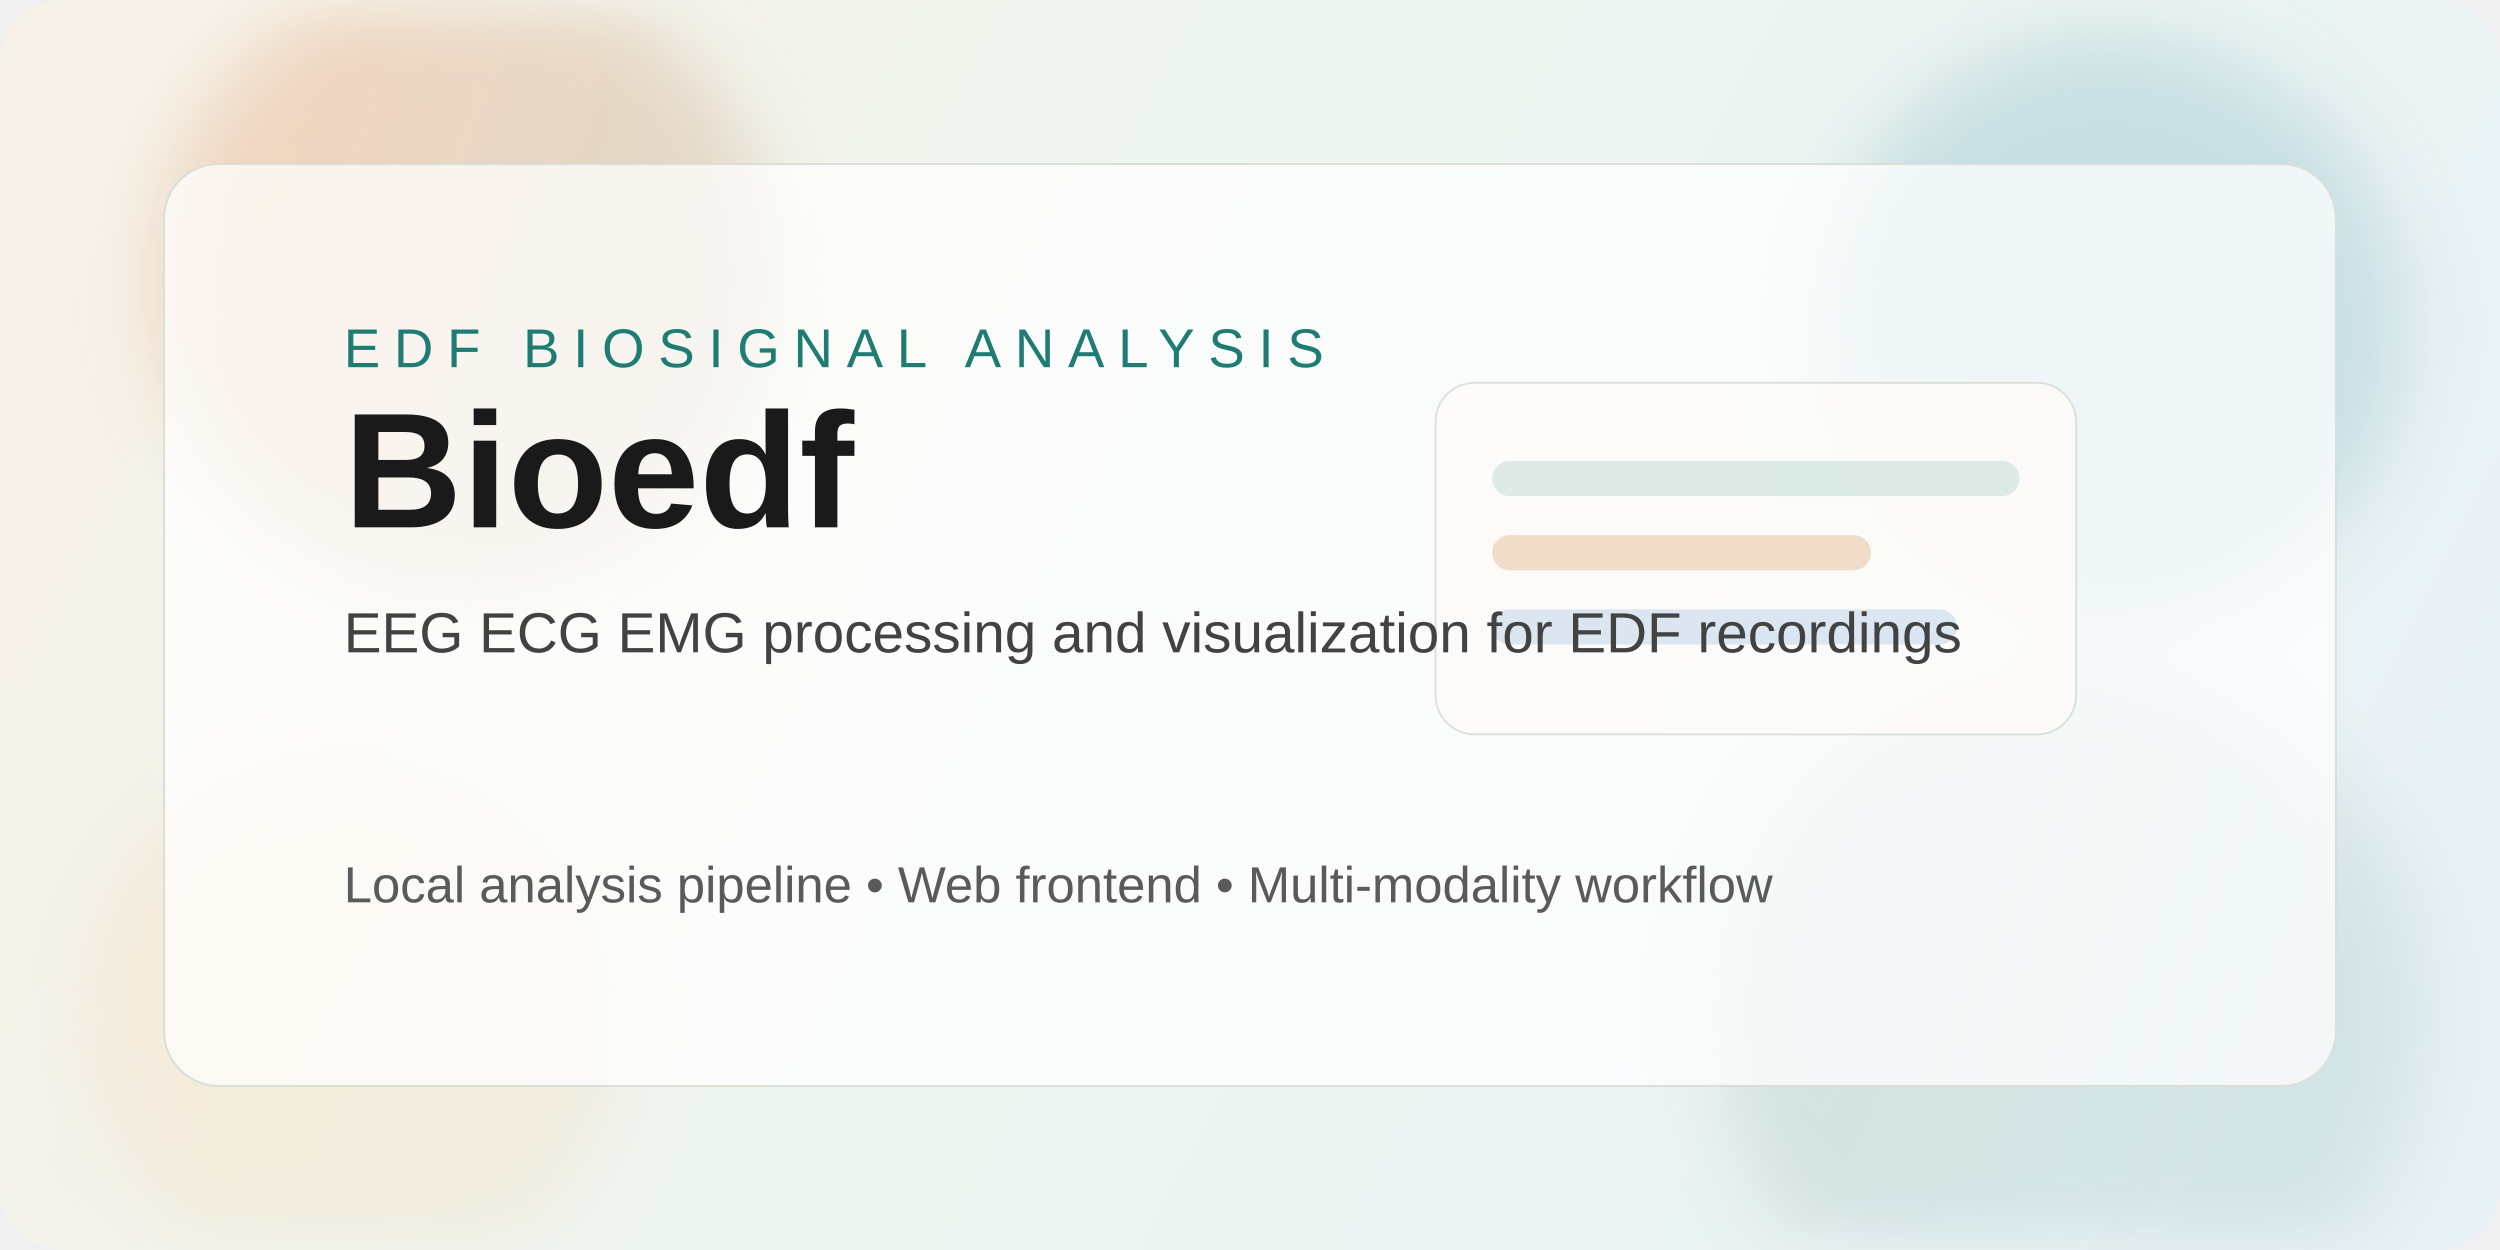
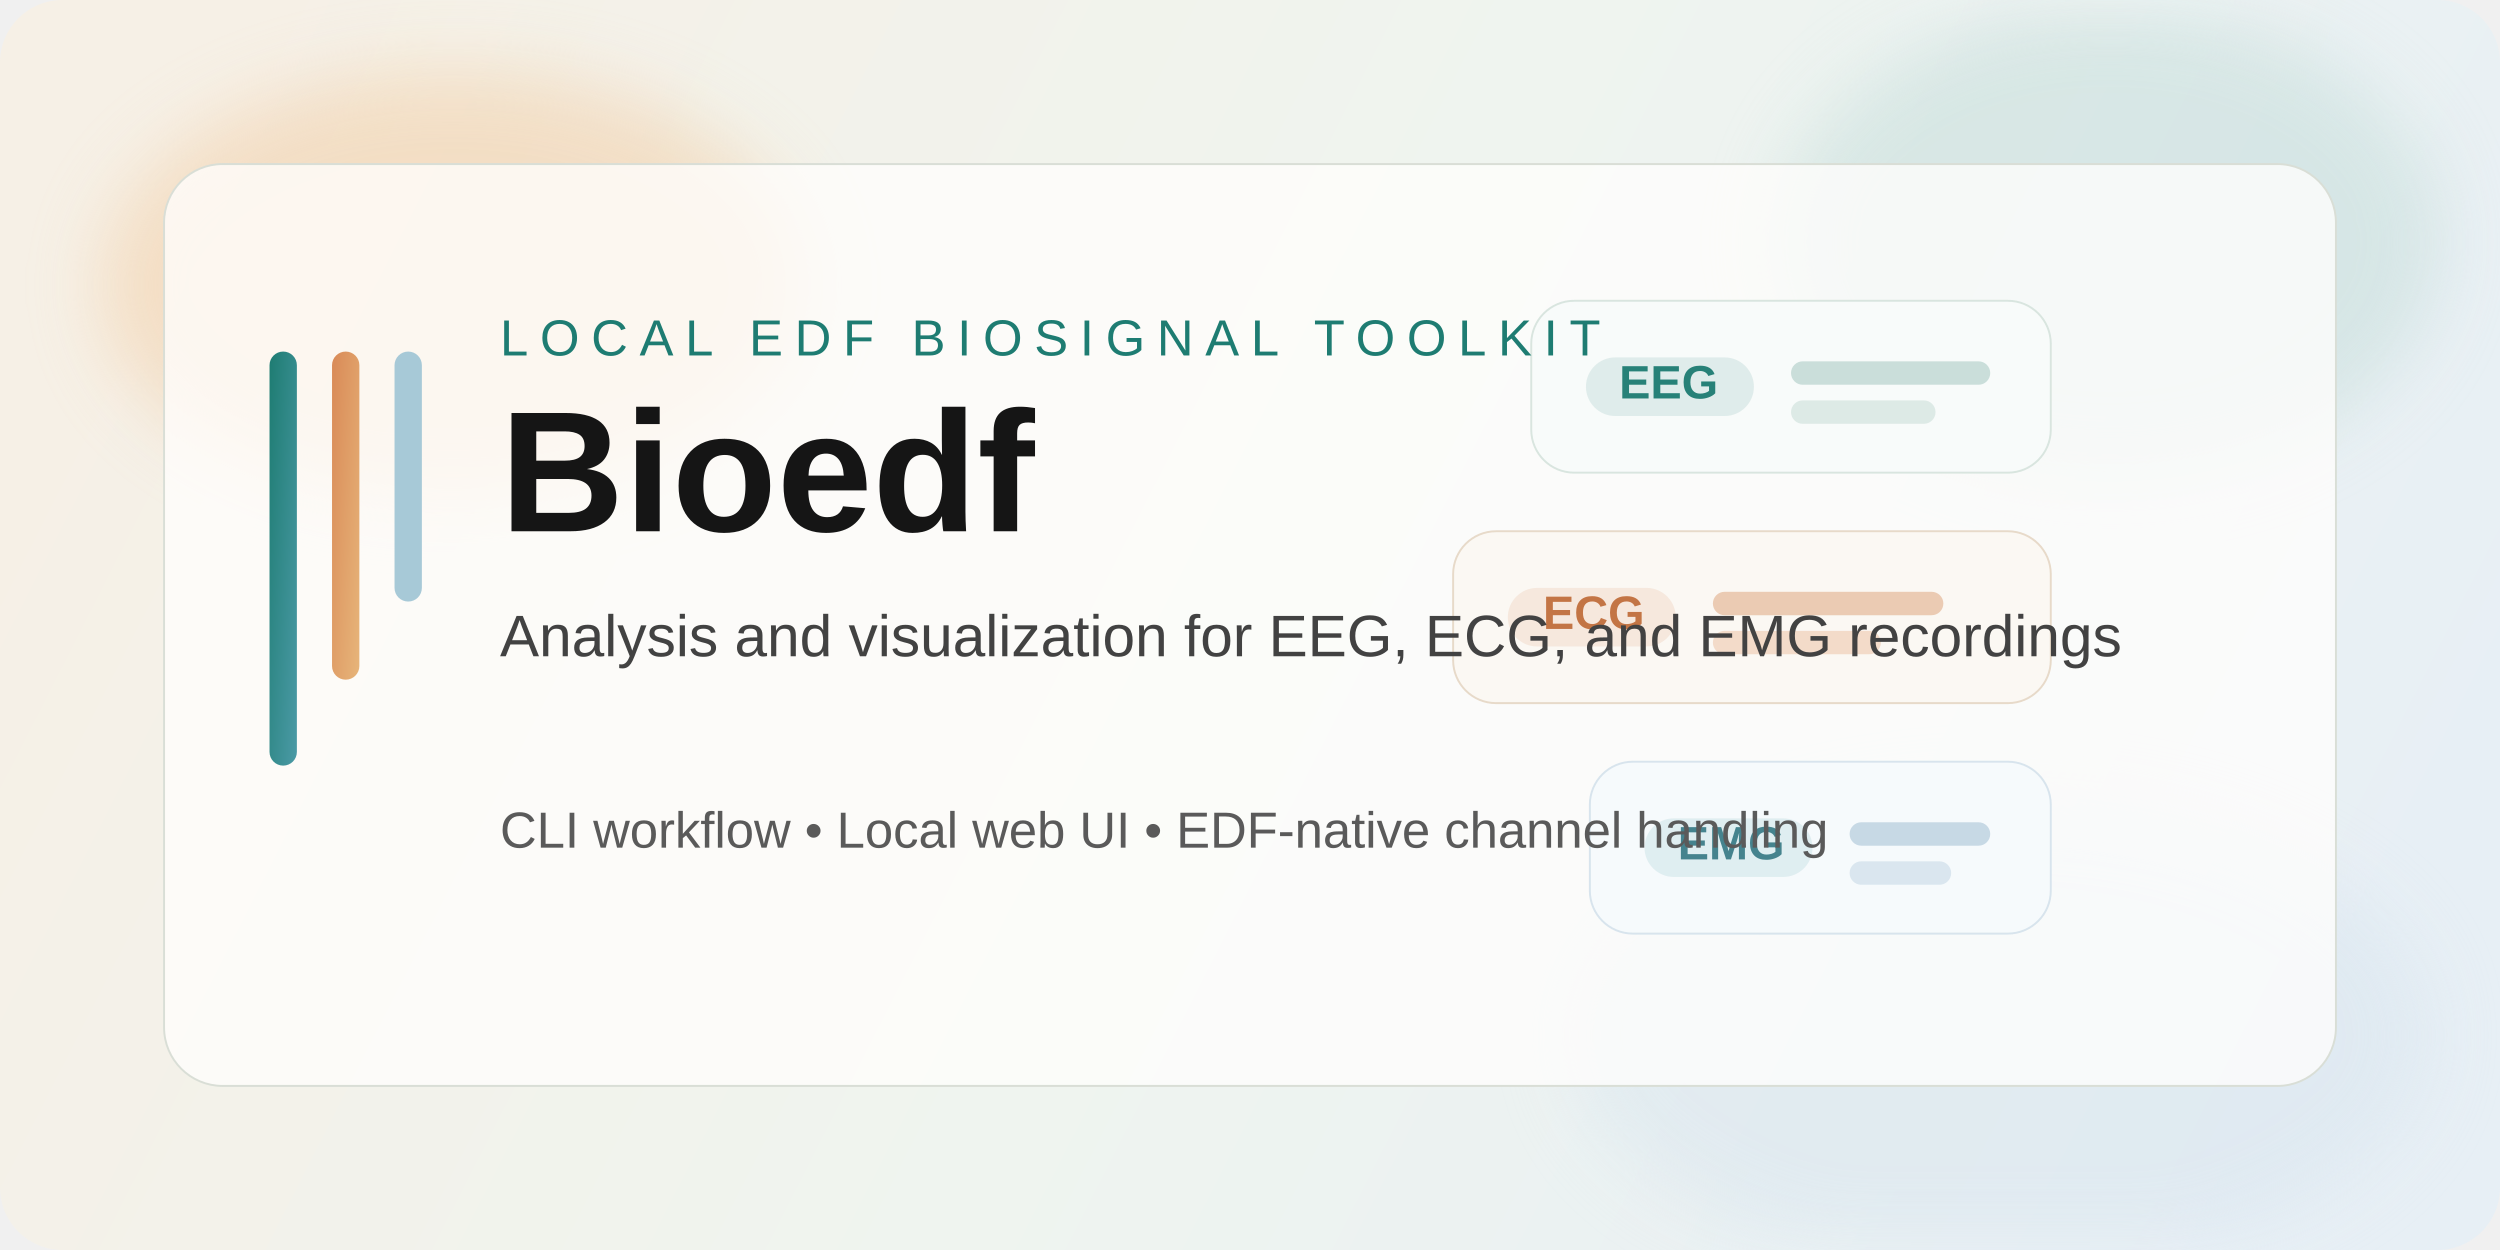
<svg xmlns="http://www.w3.org/2000/svg" width="1280" height="640" viewBox="0 0 1280 640" fill="none">
  <defs>
-     <linearGradient id="bg" x1="64" y1="32" x2="1184" y2="608" gradientUnits="userSpaceOnUse">
-       <stop stop-color="#F7F2E8" />
-       <stop offset="0.45" stop-color="#EEF5F0" />
-       <stop offset="1" stop-color="#E8F1F5" />
+     <linearGradient id="bg" x1="96" y1="48" x2="1180" y2="600" gradientUnits="userSpaceOnUse">
+       <stop stop-color="#F6F0E6" />
+       <stop offset="0.5" stop-color="#EFF4EF" />
+       <stop offset="1" stop-color="#E7EFF5" />
    </linearGradient>
-     <linearGradient id="accentA" x1="150" y1="90" x2="1160" y2="520" gradientUnits="userSpaceOnUse">
-       <stop stop-color="#D98A57" stop-opacity="0.28" />
-       <stop offset="1" stop-color="#1E7C72" stop-opacity="0.10" />
+     <linearGradient id="lineA" x1="0" y1="0" x2="1" y2="1">
+       <stop stop-color="#1E7C72" />
+       <stop offset="1" stop-color="#4B9AA6" />
    </linearGradient>
-     <linearGradient id="accentB" x1="1000" y1="120" x2="300" y2="540" gradientUnits="userSpaceOnUse">
-       <stop stop-color="#4B9AA6" stop-opacity="0.22" />
-       <stop offset="1" stop-color="#F2C38B" stop-opacity="0.16" />
+     <linearGradient id="lineB" x1="0" y1="0" x2="1" y2="1">
+       <stop stop-color="#D98A57" />
+       <stop offset="1" stop-color="#E7B57A" />
    </linearGradient>
-     <filter id="blurA" x="-40" y="-40" width="1360" height="720" filterUnits="userSpaceOnUse" color-interpolation-filters="sRGB">
-       <feGaussianBlur stdDeviation="20" />
+     <filter id="soft" x="-40" y="-40" width="1360" height="720" filterUnits="userSpaceOnUse" color-interpolation-filters="sRGB">
+       <feGaussianBlur stdDeviation="18" />
    </filter>
  </defs>
  <rect width="1280" height="640" rx="32" fill="url(#bg)" />
-   <g filter="url(#blurA)">
-     <circle cx="240" cy="144" r="160" fill="url(#accentA)" />
-     <circle cx="1080" cy="168" r="150" fill="url(#accentB)" />
-     <circle cx="1060" cy="520" r="180" fill="url(#accentA)" />
-     <circle cx="180" cy="520" r="140" fill="url(#accentB)" />
+   <g filter="url(#soft)" opacity="0.45">
+     <ellipse cx="232" cy="146" rx="180" ry="110" fill="#F1C89B" />
+     <ellipse cx="1080" cy="124" rx="170" ry="120" fill="#BFDAD6" />
+     <ellipse cx="1024" cy="530" rx="220" ry="120" fill="#D7E4EE" />
  </g>
-   <rect x="84" y="84" width="1112" height="472" rx="28" fill="white" fill-opacity="0.72" stroke="#D9DED6" />
-   <g opacity="0.9">
-     <rect x="735" y="196" width="328" height="180" rx="20" fill="#FCFBF8" stroke="#D8DDD6" />
-     <rect x="764" y="236" width="270" height="18" rx="9" fill="#D9E8E3" />
-     <rect x="764" y="274" width="194" height="18" rx="9" fill="#F0D8C3" />
-     <rect x="764" y="312" width="238" height="18" rx="9" fill="#D7E3EF" />
+   <rect x="84" y="84" width="1112" height="472" rx="30" fill="#FFFEFC" fill-opacity="0.78" stroke="#D9DED6" />
+   <rect x="138" y="180" width="14" height="212" rx="7" fill="url(#lineA)" />
+   <rect x="170" y="180" width="14" height="168" rx="7" fill="url(#lineB)" />
+   <rect x="202" y="180" width="14" height="128" rx="7" fill="#A7C9D7" />
+   <g opacity="0.96">
+     <rect x="784" y="154" width="266" height="88" rx="22" fill="#F8FBFA" stroke="#D7E4DE" />
+     <rect x="812" y="183" width="86" height="30" rx="15" fill="#1E7C72" fill-opacity="0.12" />
+     <text x="829" y="204" fill="#1E7C72" font-family="Arial, Helvetica, sans-serif" font-size="24" font-weight="700">EEG</text>
+     <rect x="917" y="185" width="102" height="12" rx="6" fill="#C8DDD9" />
+     <rect x="917" y="205" width="74" height="12" rx="6" fill="#DCE9E5" />
+     <rect x="744" y="272" width="306" height="88" rx="22" fill="#FBF8F3" stroke="#E6D8C7" />
+     <rect x="772" y="301" width="86" height="30" rx="15" fill="#D98A57" fill-opacity="0.15" />
+     <text x="790" y="322" fill="#C16F3D" font-family="Arial, Helvetica, sans-serif" font-size="24" font-weight="700">ECG</text>
+     <rect x="877" y="303" width="118" height="12" rx="6" fill="#EAC9B0" />
+     <rect x="877" y="323" width="86" height="12" rx="6" fill="#F2DAC7" />
+     <rect x="814" y="390" width="236" height="88" rx="22" fill="#F6FAFC" stroke="#D6E3EC" />
+     <rect x="842" y="419" width="86" height="30" rx="15" fill="#4B9AA6" fill-opacity="0.14" />
+     <text x="859" y="440" fill="#3D7E89" font-family="Arial, Helvetica, sans-serif" font-size="24" font-weight="700">EMG</text>
+     <rect x="947" y="421" width="72" height="12" rx="6" fill="#C5D7E4" />
+     <rect x="947" y="441" width="52" height="12" rx="6" fill="#D8E5EE" />
  </g>
-   <text x="176" y="188" fill="#1E7C72" font-family="Arial, Helvetica, sans-serif" font-size="28" letter-spacing="7">EDF BIOSIGNAL ANALYSIS</text>
-   <text x="176" y="270" fill="#1A1A1A" font-family="Arial, Helvetica, sans-serif" font-size="84" font-weight="700">Bioedf</text>
-   <text x="176" y="334" fill="#424242" font-family="Arial, Helvetica, sans-serif" font-size="29">EEG  ECG  EMG processing and visualization for EDF recordings</text>
-   <text x="176" y="462" fill="#5A5A5A" font-family="Arial, Helvetica, sans-serif" font-size="26">Local analysis pipeline  •  Web frontend  •  Multi-modality workflow</text>
+   <text x="256" y="182" fill="#1E7C72" font-family="Arial, Helvetica, sans-serif" font-size="26" letter-spacing="6">LOCAL EDF BIOSIGNAL TOOLKIT</text>
+   <text x="256" y="272" fill="#151515" font-family="Arial, Helvetica, sans-serif" font-size="88" font-weight="700">Bioedf</text>
+   <text x="256" y="336" fill="#424242" font-family="Arial, Helvetica, sans-serif" font-size="30">Analysis and visualization for EEG, ECG, and EMG recordings</text>
+   <text x="256" y="434" fill="#5A5A5A" font-family="Arial, Helvetica, sans-serif" font-size="26">CLI workflow  •  Local web UI  •  EDF-native channel handling</text>
</svg>
